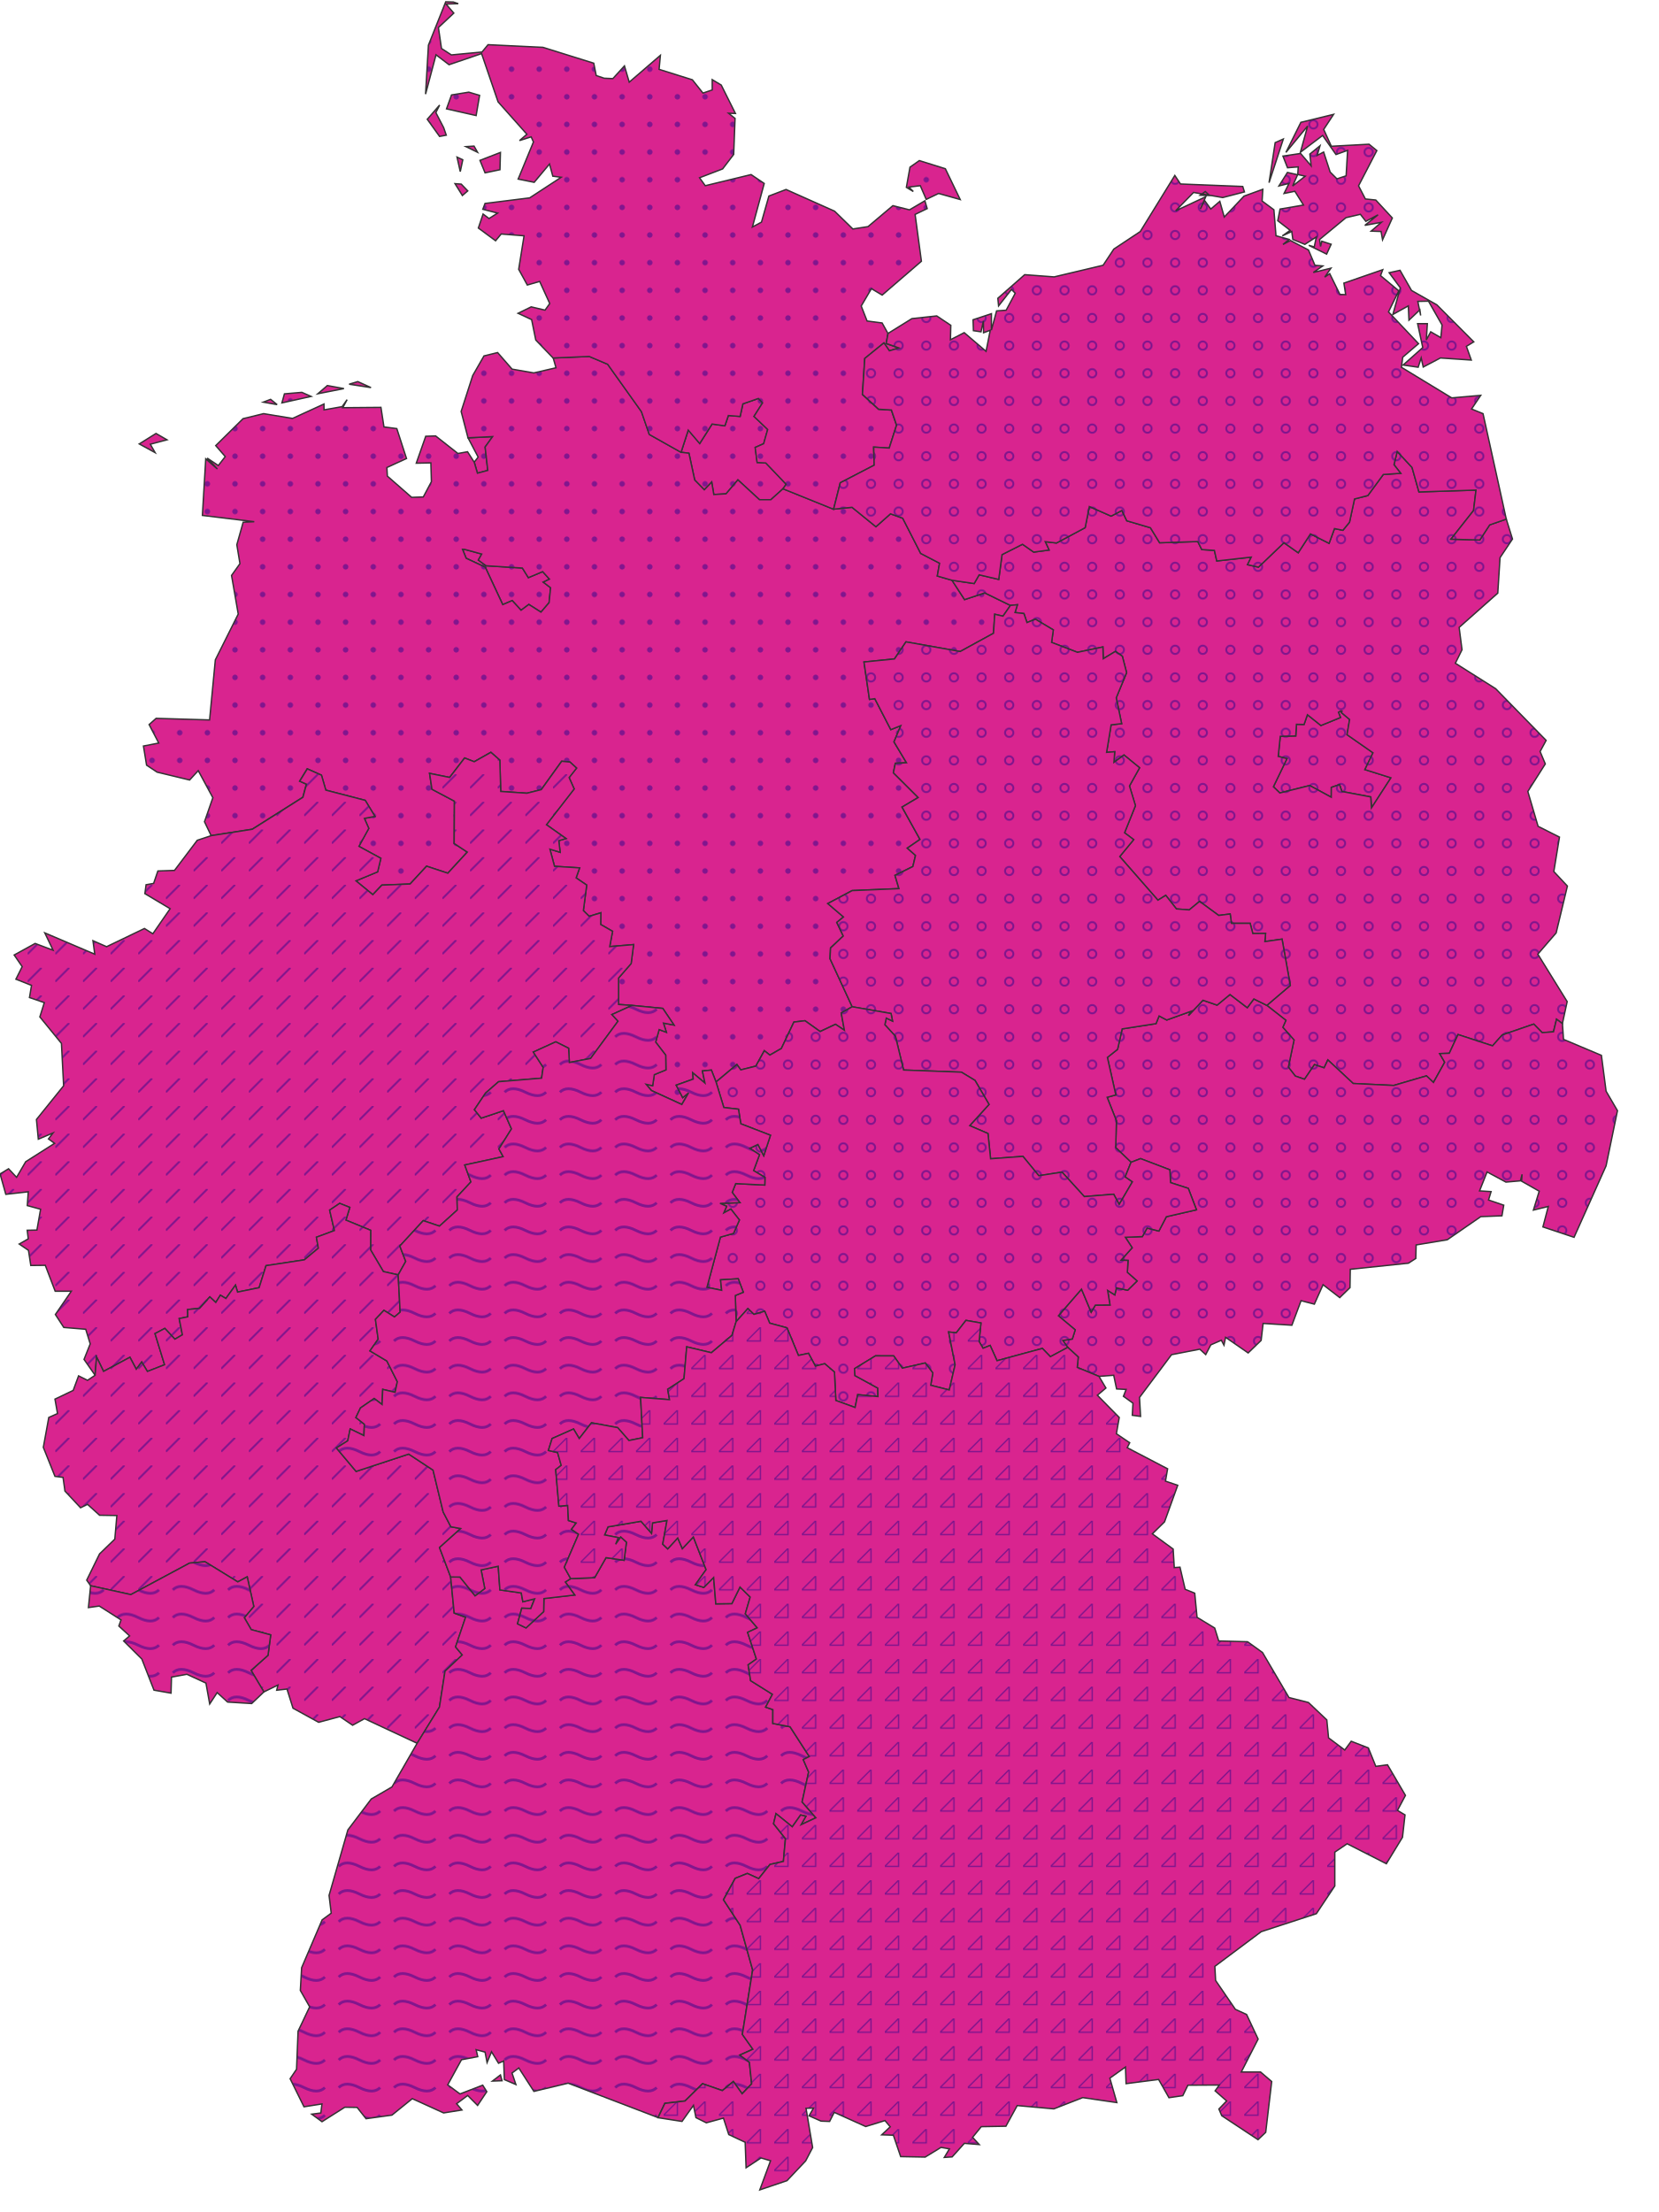
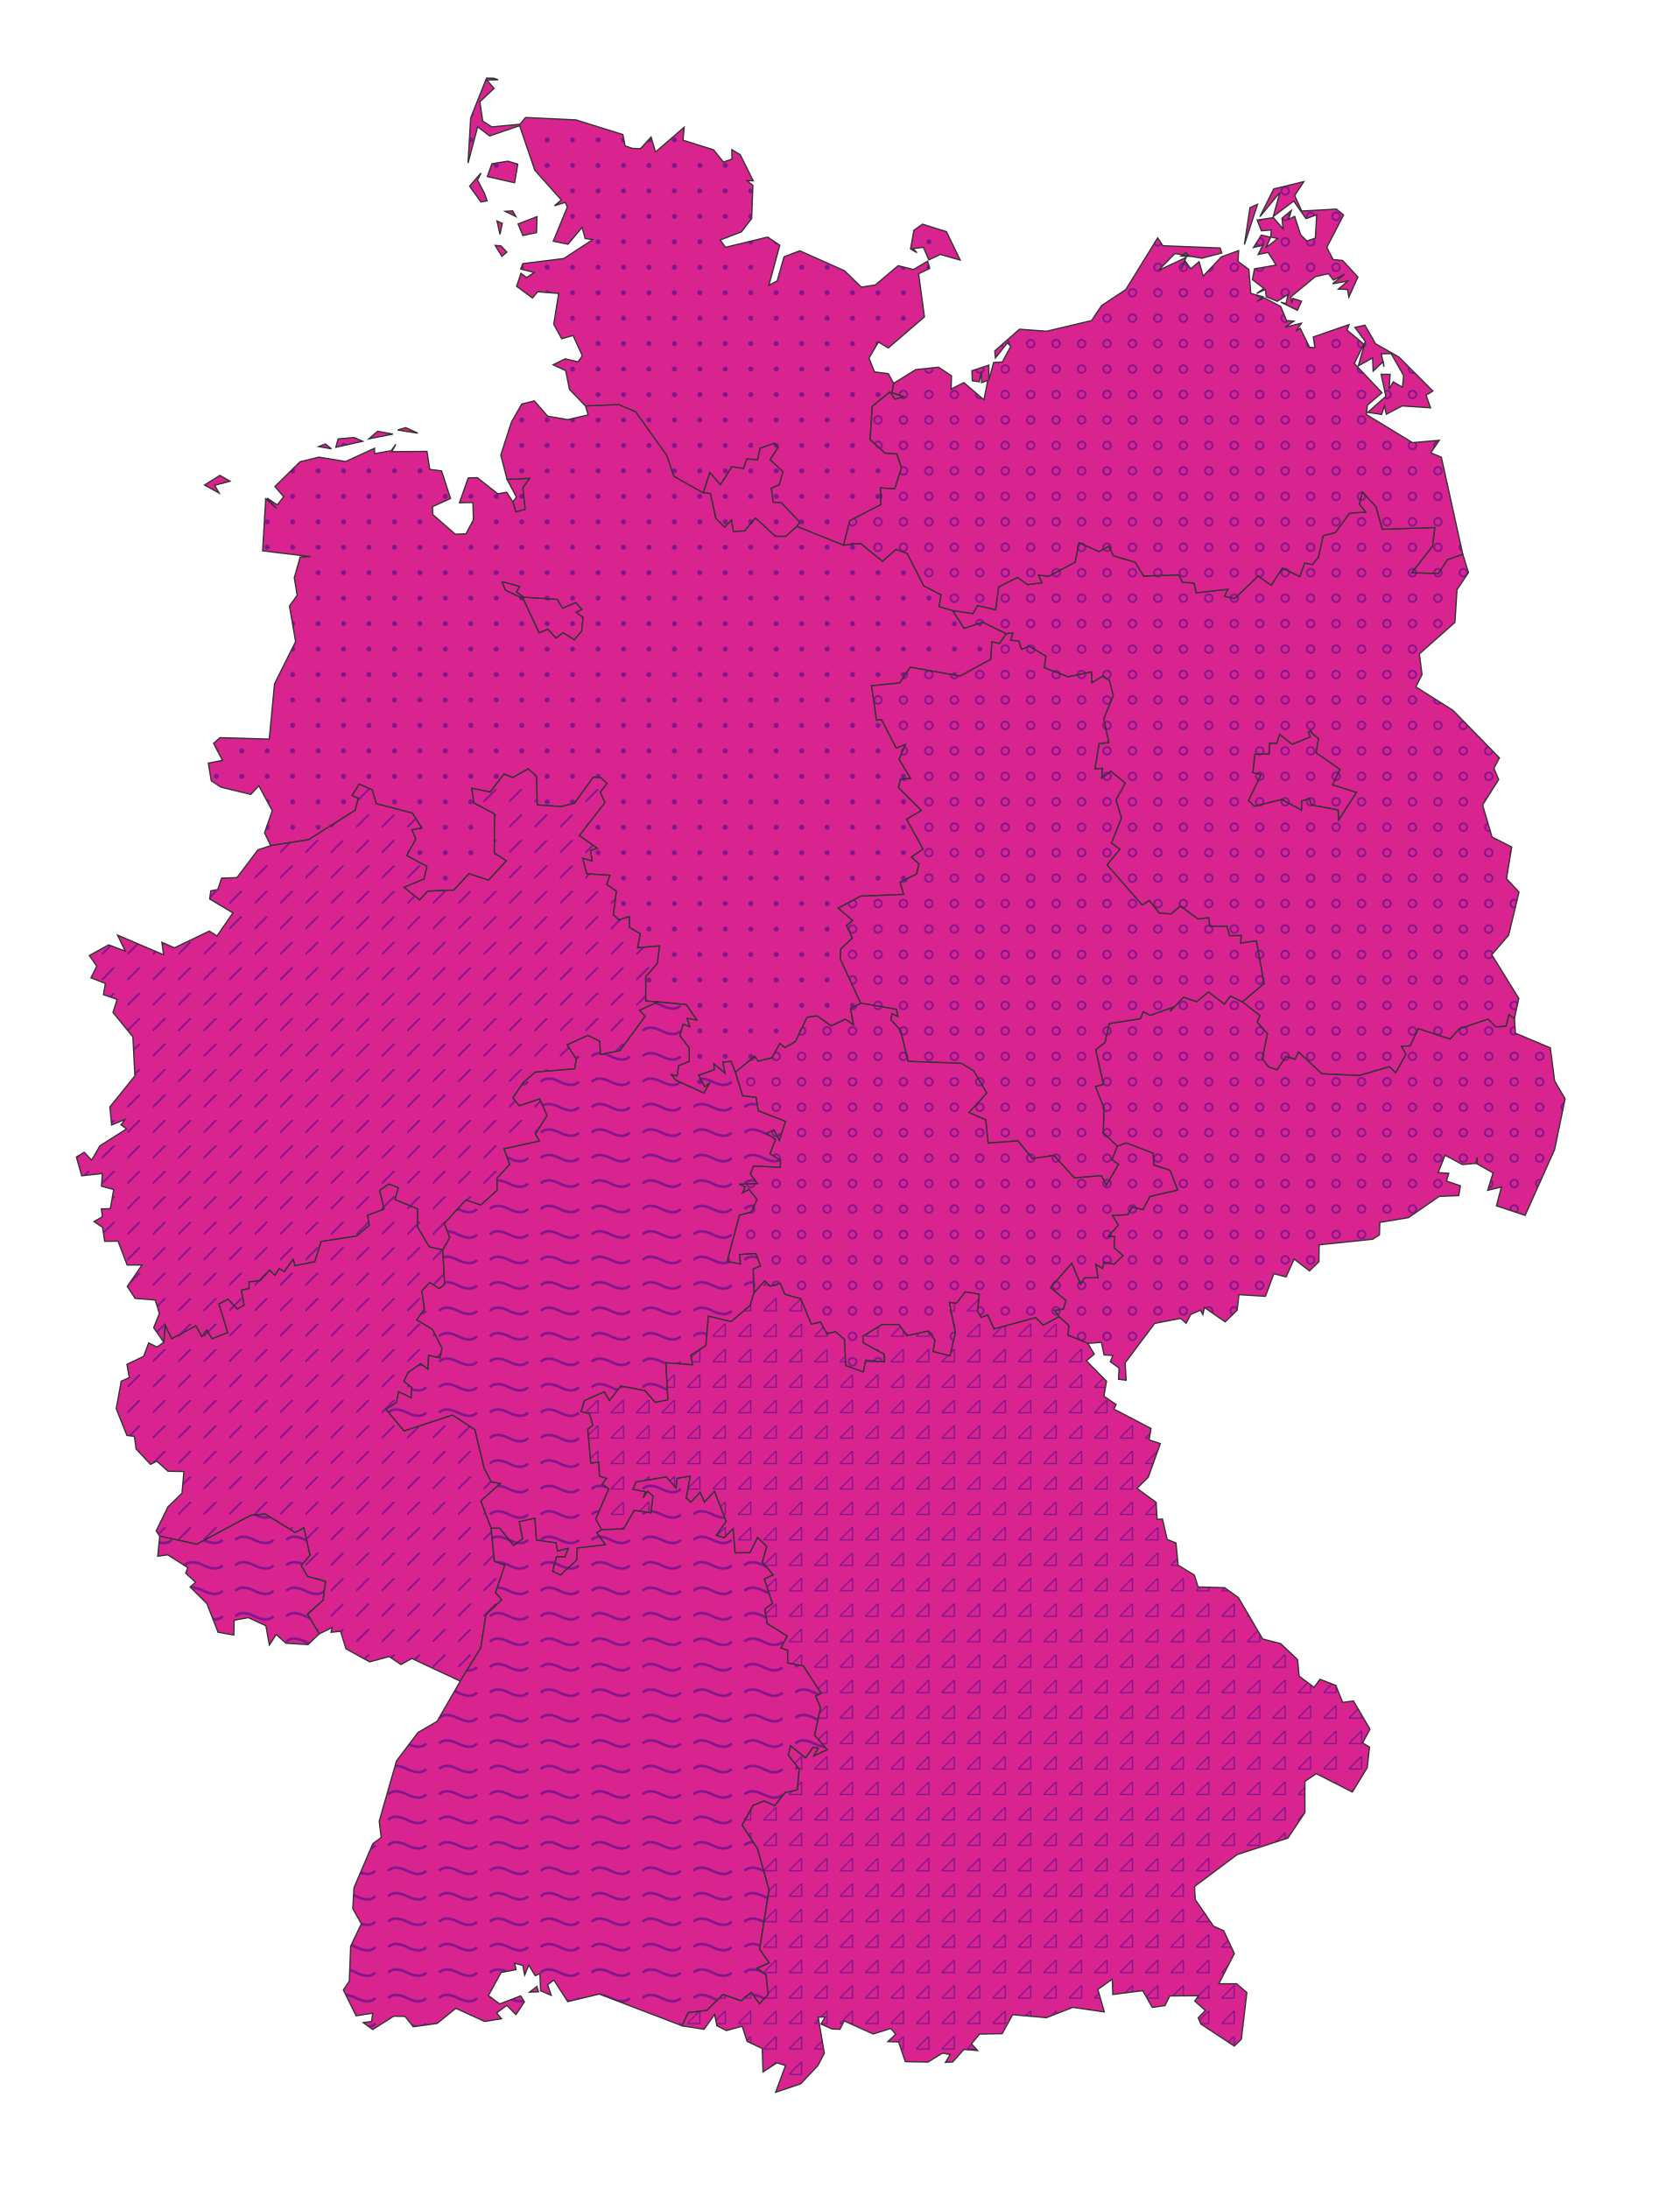
- <svg xmlns="http://www.w3.org/2000/svg" viewBox="0 0 600 800">
+ <svg xmlns="http://www.w3.org/2000/svg" viewBox="-30 -30 660 860">
  <defs>
    <style type="text/css">
#Deutschland {
	stroke: #333;
	stroke-width:0.5;
}

#Deutschland #Nord {
	fill: url(#fillNord)
}

#Deutschland #West {
	fill: url(#fillWest)
}

#Deutschland #Ost {
	fill: url(#fillOst)
}

#Deutschland #Südwest {
	fill: url(#fillSüdwest)
}

#Deutschland #Bayern {
	fill: url(#fillBayern)
}
			
.land:hover {
	filter:brightness(1.1);
}

#Regionen {
	opacity: 0;
}

#city-markers-group #circle {
	fill: #ea3d3d;
	stroke: #222;
	stroke-width: 1;
}
</style>
    <pattern id="fillNord" patternUnits="userSpaceOnUse" width="10" height="10">
      <rect width="10" height="10" fill="#d9248f" />
      <circle cx="5" cy="5" r="1" fill="darkblue" opacity="0.4" />
    </pattern>
    <pattern id="fillWest" patternUnits="userSpaceOnUse" width="10" height="10">
      <rect width="10" height="10" fill="#d9248f" />
      <line x1="0" y1="5" x2="5" y2="0" stroke="darkblue" stroke-width=".7" stroke-opacity="0.4" />
    </pattern>
    <pattern id="fillOst" patternUnits="userSpaceOnUse" width="10" height="10">
      <rect width="10" height="10" fill="#d9248f" />
      <circle cx="5" cy="5" r="1.5" fill="none" stroke="darkblue" stroke-width=".7" stroke-opacity="0.4" />
    </pattern>
    <pattern id="fillSüdwest" patternUnits="userSpaceOnUse" width="20" height="10">
      <rect width="20" height="10" fill="#d9248f" />
      <path d="M 2.5 5 Q 5 2.5, 10 5 T 17.5 5" stroke="darkblue" stroke-width="1" stroke-opacity="0.4" fill="none" />
    </pattern>
    <pattern id="fillBayern" patternUnits="userSpaceOnUse" width="10" height="10">
      <rect width="10" height="10" fill="#d9248f" />
      <polygon points="5,0 5,5 5,5 0,5" stroke="darkblue" stroke-width="0.5" stroke-opacity="0.4" fill="none" />
    </pattern>
  </defs>
  <g id="Deutschland">
    <g id="Nord">
      <path id="Bremen" class="land" d="M167.33,198.78l0.72,-0.1l0,0l6.18,1.69l-1.23,2.18l2.79,2.05l13.14,0.83l2.17,3.48l5.17,-2.19l2.46,2.73l-2.24,1.09l2.65,2.01l-0.55,5.41l-2.93,3.42l-4.4,-2.78l-2.81,2.1l-3.19,-3.5l-3.43,1.47l-6.32,-13.54l-6.92,-3.24l0,0l0,0l0,0l-1.31,-3.24l0,0L167.33,198.78zM169.27,158.35l8.9,-0.44l-2.71,3.76l0.96,8.47l-3.74,1l-1.17,-3.99l0,0l1.42,-1.84L169.27,158.35z" />
      <path id="Hamburg" class="land" d="M246.33,163.56L248.94,155.53L253.09,160.38L257.57,153.33L262.18,153.98L263.46,150.25L267.7,150.59L268.7,146.04L274.31,144.08L275.84,145.66L272.71,150.58L277.67,155.3L276.21,160.45L273.15,161.8L273.86,167.23L277,167.42L284.34,175.11L283.21,176.76L283.21,176.76L278.78,180.74L274.68,180.74L266.87,173.56L262.59,178.61L258.16,178.86L257.4,174.35L254.73,177.15L251.25,173.6L249.16,163.92z" />
      <path id="Niedersachsen" class="land" d="M60.4,159.06l-6.04,1.6l1.74,3.04l-5.74,-3.15l6.06,-3.78L60.4,159.06zM97.87,144.43l2.35,1.9l-4.99,-0.89L97.87,144.43zM109.16,141.9l3.35,1.47l-10.55,2.34l0.91,-3.27L109.16,141.9zM118.39,139.44l6,1.1l-9.43,1.86L118.39,139.44zM129.41,138.01l4.77,2.17l-7.91,-1.23L129.41,138.01zM179.97,127.51l5.23,5.99l7.84,1.37l8.04,-1.86l-1.01,-3.55l0,0l13.06,-0.56l6.67,2.83l12.21,17.13l2.84,8.25l11.48,6.46l0,0l2.83,0.35l2.08,9.69l3.48,3.54l2.68,-2.8l0.75,4.5l4.44,-0.25l4.28,-5.05l7.81,7.18h4.1l4.43,-3.98l0,0l18.28,7.39l0,0l6.65,-0.68l8.65,7.03l5.27,-4.67l4.42,1.59l6.5,12.73l6.83,3.55l-0.82,4.63l5.31,1.53l0,0l4.55,7.01l7.29,-2.44l9.3,4.54l0,0l-2.7,3.89l-2.98,-0.7l-0.45,6.88l-12.05,6.6l-19.61,-3.49l-4.16,6.16l-11.02,1.12l1.98,13.53l1.93,-0.26l5.79,11.2l3.61,-1.46l-2.47,5.88l4.52,7.55l-4.03,0.18l-0.71,3.44l8.97,8.94l-5.84,3.47l6.5,11.69l-4.59,3.15l2.97,2.63l-0.96,4.01l-6.47,3.21l1.43,4.79l-16.92,0.71l-8.8,4.69l5.67,4.84l-2.42,1.99l2.34,4.9l-4.6,4.32l-0.2,3.87l8.03,17.4l0,0l-3.96,2.24l1.14,6.25l-3.23,-2.15l-5.53,2.62l-5.49,-3.91l-4.01,0.48l-4.54,9.57l-4.16,2.37l-2,-1.58l-3.07,5.57l-5.45,1.37l-1.4,-1.95l-7.55,6.33l0,0l-1.67,-4.3l-3.25,0.31l0.92,4.38l-4.44,-3.72l0.19,2.28l-6.15,2.2l2.35,4.52l2.14,-1.75l-2.47,4.21l-11,-5.05l-1.91,-2.26l2.36,0.51l0.61,-3.99l4.2,-1.72l-0.08,-5.32l-3.63,-4.73l1.26,-4.53l2.61,0.98l-1.06,-3.33l3.82,0.73l-4.05,-6.03l-11.14,-1.08l0,0l-4.86,-0.35l0.01,-9.56l4.54,-5.24l0.89,-6.85l-8.64,0.73l1.04,-5.53l-4.3,-2.48l0.06,-4.22l-4.21,1.27l-2.11,-2.07l1.21,-9.22l-3.83,-2.61l1.27,-3.61l-9.09,-0.57l-1.66,-6.2l3.7,1.13l-0.5,-4.2l2.61,-0.77l-7.08,-5.01l10.03,-12.94l-1.83,-4.11l2.7,-3.43l-2.38,-2.18l-3,-0.29l-7.38,10.27l-5.19,1.29l-9.48,-0.64l-0.33,-11.32l-3.23,-2.83l-6.02,3.41l-3.47,-1.36l-5.41,7.04l-7.26,-1.47l0.85,5.74l8.13,4.31l-0.09,15.3l4.74,3.12l-7.04,7.64l-7.68,-2.54l-5.97,6.44l-10.21,0.4l-3.27,3.45l-6.11,-4.99l7.84,-3.25l1.17,-4.9l-7.94,-4.33l3.57,-6.49l-1.59,-3.61l3.82,-0.74l-3.51,-5.79l-14.26,-3.71l-1.57,-5.4l-5.14,-2.29l-2.74,4.46l2.44,1.08l-1.28,4.74l-18.29,11.56l-14.88,2.32l0,0l-2.39,-5.02l3.02,-8.69l-5.28,-9.79l-3.12,3.39l-11.76,-2.84l-3.81,-2.53l-1.13,-6.92l5.53,-1.08l-3.48,-6.68l2.53,-2.25l19.34,0.57l2.08,-21.73l8.28,-16.56l-2.42,-13.97l3.04,-4.26l-1.13,-6.84l2.29,-8.14l4.02,-0.19l-18.76,-2.27l1.21,-20.46l4.21,3.68l-3.7,-3.96l4.04,2.69l2.51,-3.23l-3.45,-3.97l9.89,-9.75l7.43,-1.81l10.45,1.73l11.38,-5.21l0.02,2.11l6.55,-1.16l1.8,-2.54l-1.58,2.92l13.81,-0.12l1.09,7.07l4.65,0.61l3.51,10.82l-7.1,3.26l0.18,3.1l8.78,7.68l4.21,-0.14l2.93,-5.51l-0.19,-6.81l-5.28,0.11l3.42,-9.74l3.58,-0.12l8.07,6.35l3.47,-0.63l2.41,3.76l0,0l1.17,3.99l3.74,-1l-0.96,-8.47l2.71,-3.76l-8.9,0.44l0,0l-2.48,-9.53l4.18,-12.99l4.08,-7.1L179.97,127.51zM167.27,198.66L167.27,198.66l1.31,3.24l6.92,3.24l6.32,13.54l3.43,-1.47l3.19,3.5l2.81,-2.1l4.4,2.78l2.93,-3.42l0.55,-5.41l-2.65,-2.01l2.24,-1.09l-2.46,-2.73l-5.17,2.19l-2.17,-3.48l-13.14,-0.83l-2.79,-2.05l1.23,-2.18l-6.18,-1.69L167.27,198.66z" />
      <path id="Schleswig-Holstein" class="land" d="M166.82,66.59l2.35,2.45l-1.94,1.67l-2.67,-4.29L166.82,66.59zM332.49,58.08l9.41,2.94l5.37,11.14l-7.81,-2.19l-4.48,2.14l-2.14,-4.95l-4.11,0.5l1.58,1.6l-2.51,-1.5l1.31,-7.3L332.49,58.08zM167.37,57.79l-0.91,4.28l-1.17,-5.25L167.37,57.79zM180.99,55.13l-0.17,6.25l-5.39,1.13L173.59,58L180.99,55.13zM171.44,52.84l1.27,2.23l-4.19,-2.04L171.44,52.84zM160.46,46.18l0.94,2.71l-2.42,0.45l-4.45,-6.2l4.47,-5.15l-1.37,2.73L160.46,46.18zM169.54,33.33l3.91,1.16l-1.25,7.3l-10.71,-2.42l1.81,-5.03L169.54,33.33zM163.97,0.73l1.77,0.6l-4.43,0.14l2.81,3.28l-5.56,5.21l1.11,7.58l3.58,2.32l11.07,-1.05l2.19,-2.65l19.86,0.96l18.37,5.74l0.89,4.46l2.86,0.97l3.16,0.14l4.19,-4.6l1.73,5.88l11.27,-9.7l-0.47,5.07l12.03,3.77l3.84,4.81l3.35,-1.14l-0.01,-3.72l3.27,1.96l5.13,10.28l-2.49,-0.09l2.35,1.88l-0.49,13.02l-4,5.24L253,64.29l2.07,2.87l16.57,-4.02l4.75,3.21l-4.27,15.75l3.28,-1.77l2.68,-9.43l6.21,-2.37l17.55,7.84l6.6,6.44l5.49,-0.85l8.99,-7.58l6.01,1.51l5.56,-3.27l0.84,2.82l-4.37,2.11l2.28,16.93l-14.19,12.24l-3.89,-2.32l-3.69,6.28l2.12,5.41l5.44,0.71l2.12,3.81l0,0l-0.66,3.64l4.59,1.62l-3.45,1.03l-1.96,-2.87l-6.93,5.62l-0.85,13.02l5.85,5.36l4.63,0.29l1.86,5.47l-2.65,8.29l-5.62,-0.36l0.17,6.55l-12.25,6.35l-2.42,9.56l0,0l-18.28,-7.39l0,0l1.13,-1.65l-7.34,-7.69l-3.15,-0.18l-0.71,-5.44l3.07,-1.35l1.46,-5.15l-4.96,-4.72l3.12,-4.92l-1.53,-1.58l-5.61,1.96l-1,4.55l-4.24,-0.34l-1.27,3.73l-4.62,-0.65l-4.48,7.05l-4.14,-4.86l-2.61,8.04l0,0l-11.48,-6.46l-2.84,-8.25l-12.21,-17.13l-6.67,-2.83l-13.06,0.56l0,0l-6.27,-6.5l-1.5,-7.38l-4.91,-2.29l4.75,-2.33l5.01,1.18l1.7,-2.38l-3.64,-7.99l-4.47,1.29l-3.12,-5.67l1.94,-12.13l-8.27,-0.65l-2.03,2.44L173,82.47l1.71,-5.06l2.16,1.62l3.1,-1.96l-5.35,-1.38l0.8,-2.11l16.15,-2.02l11.39,-7.45l-3.03,-0.39l-1.19,-4.4l-5.54,6.62l-5.8,-1.17l5.53,-13.43l-0.83,-1.84l-4.22,1.34l2.68,-2.28l-10.42,-11.71l-5.97,-17.46L162.4,23.4l-4.71,-3.58l-3.78,14.22l1.04,-17.71l6.25,-15.67L163.97,0.73z" />
    </g>
    <g id="West">
      <path id="Nordrhein-Westfalen" class="land" d="M76.38,302.23L91.26,299.91L109.56,288.35L110.84,283.61L108.4,282.53L111.14,278.07L116.27,280.36L117.84,285.76L132.1,289.47L135.61,295.25L131.79,295.99L133.38,299.6L129.81,306.09L137.75,310.42L136.58,315.32L128.74,318.57L134.84,323.57L138.11,320.12L148.32,319.71L154.29,313.27L161.97,315.81L169,308.17L164.26,305.05L164.35,289.75L156.22,285.44L155.37,279.7L162.63,281.17L168.04,274.14L171.52,275.49L177.54,272.09L180.77,274.92L181.1,286.24L190.58,286.88L195.77,285.58L203.15,275.32L206.15,275.61L208.53,277.79L205.83,281.23L207.66,285.33L197.63,298.27L204.71,303.28L202.09,304.04L202.59,308.25L198.89,307.12L200.54,313.31L209.63,313.88L208.36,317.5L212.19,320.1L210.98,329.32L213.09,331.4L217.31,330.13L217.25,334.35L221.55,336.83L220.51,342.36L229.15,341.63L228.26,348.48L223.71,353.72L223.71,363.28L228.57,363.63L228.57,363.63L221.31,366.92L223.52,369.32L213.6,382.79L205.92,384.27L205.64,379.11L201,376.79L192.88,380.49L196.45,386.03L195.87,389.93L180.31,391.22L175.59,395.35L171.58,401.32L174.03,404.39L182.08,401.69L184.98,408.27L180.44,415.53L181.98,418.31L168.09,421.33L170.31,427.46L165.28,432.87L165.39,437.61L158.94,443.44L153.07,441.46L144.6,450.64L146.74,456.2L144.01,461.08L144.01,461.08L138.65,459.88L134.03,452.04L134.05,444.96L125.1,441.26L126.51,436.67L122.85,435.21L119.22,437.66L120.94,445.04L114.44,447.46L115.13,451.42L110.08,455.63L96.22,457.75L93.72,465.7L85.91,467.3L85.17,464.78L81.7,469.61L79.69,468.42L78.04,471.05L75.88,469.03L72.18,473.18L67.87,473.6L67.91,476.25L64.81,476.88L65.96,482.74L63.25,484.33L59.61,480.43L56.06,482.31L59.52,493.57L53.31,496L51.25,492.58L49.29,495.2L46.99,490.88L37.45,495.98L34.92,490.75L34.4,497.38L34.4,497.38L30.39,491.64L32.63,486.02L31,480.75L23.07,480.09L20.03,475.41L25.8,466.98L19.96,466.99L16.38,457.62L11.14,457.68L10.3,452.21L6.95,449.92L10.22,448.04L9.84,444.94L13.35,444.87L14.68,437.33L9.87,436.02L10.22,431.03L2.1,431.94L0.03,424.56L3.1,422.7L6,425.79L9.29,420.15L19.74,413.5L17.53,411.91L19.17,409.75L13.86,412L13.18,404.88L23.01,392.69L22.22,377.36L14.41,367.78L16.02,362.62L10.66,360.78L11.4,356.38L5.75,354.14L8.02,349.6L5.13,345.39L12.71,341.21L19.2,343.66L16.2,337.39L34.27,345.09L33.62,340.22L38.56,342.38L52.24,335.8L55.28,337.7L61.53,328.65L52.4,323.19L52.83,319.98L55.56,319.49L57.1,315L63.11,314.79L71.34,303.9z" />
      <path id="Rheinland-Pfalz" class="land" d="M34.4,497.38L34.92,490.75L37.45,495.98L46.99,490.88L49.29,495.2L51.25,492.58L53.31,496L59.52,493.57L56.06,482.31L59.61,480.43L63.25,484.33L65.96,482.74L64.81,476.88L67.91,476.25L67.87,473.6L72.18,473.18L75.88,469.03L78.04,471.05L79.69,468.42L81.7,469.61L85.17,464.78L85.91,467.3L93.72,465.7L96.22,457.75L110.08,455.63L115.13,451.42L114.44,447.46L120.94,445.04L119.22,437.66L122.85,435.21L126.51,436.67L125.1,441.26L134.05,444.96L134.03,452.04L138.65,459.88L144.01,461.08L144.01,461.08L144.72,474.55L142.66,476.29L138.86,473.89L135.78,477.16L136.77,484.32L133.79,488.56L139.92,492.22L143.7,499.7L142.89,503.54L138.42,502.49L138.18,507.96L135.33,505.79L130.36,509.21L128.71,512.68L131.78,515.09L131.62,519.2L126.65,516.79L125.77,521.07L121.66,523.67L128.79,532.15L147.81,525.89L156.62,531.69L160.28,546.83L163.07,552.18L166.61,552.81L158.96,559.7L162.99,570.34L162.99,570.34L164.27,583.42L168.4,584.91L164.76,595.65L167.19,598.55L160.95,604.42L158.93,617.43L150.88,630.49L150.88,630.49L131.83,621.58L127.53,623.95L122.93,620.83L115.24,622.89L105.97,617.8L103.79,610.87L100.07,611.29L100.53,609.42L95.44,611.9L95.44,611.9L90.8,604.11L96.92,598.67L97.9,591.28L90.86,589.38L88.35,585.05L91.78,580.99L89.4,570.28L86,572.11L74.13,564.82L68.56,565.32L47.32,576.71L32.78,573.51L32.78,573.51L31.36,571.48L36.01,561.98L41.52,556.64L42.26,548.11L36.02,548.01L31.65,544.07L29.14,545.3L23.49,539.27L22.8,534.31L19.88,533.95L15.67,523.45L17.64,512.64L20.8,511.23L19.88,506.01L26.47,502.86L28.42,497.6L31.65,499.21z" />
    </g>
    <g id="Ost">
      <path id="Berlin" class="land" d="M485.13,257.7L485.2,257.74L485.2,257.74L488.12,260.2L487.19,265.7L496.58,272.25L493.65,278.32L503.07,281.3L496.02,292.2L495.77,288.21L485.31,286.24L484.46,283.74L481.5,284.77L481.48,288.32L473.68,284.09L462.87,286.78L460.54,284.53L465.46,274.35L462.28,273.56L463.02,266.3L468.62,266.16L468.88,261.95L471.62,262.01L472.85,258.49L477.73,262.39L484.8,259.5L484.07,257.58L484.07,257.58L484.98,257.05L484.98,257.05L485.36,257.16L485.36,257.16z" />
      <path id="Brandenburg" class="land" d="M344.3,209.85l8.02,1.19l1.8,-3.16l7.08,1.66l1.2,-8.96l7.4,-3.75l4.06,2.84l5.54,-0.75l-1.38,-3.02l4.06,0.48l10.37,-5.54l1.53,-7.65l7.88,3.47l3.88,-2.05l1.78,3.73l8.55,2.52l3.33,5.44l13.8,-0.45l1.43,2.9l4.58,0.3l0.85,3.82l12.47,-1.39l-1.35,2.75l3.96,0.87l9.22,-8.82l5.16,3.63l4.42,-6.82l6.74,3.41l1.96,-5.34l3.03,0.62l2.39,-2.91l1.82,-8.42l4.82,-1.24l5.59,-7.61l6.29,-0.43l-2.43,-3.12l1.17,-4.79l5.37,5.8l2.49,8.85l20.64,-0.67l-0.89,7.39L524.76,195l10.43,0.28l3.57,-5.47l6.01,-2.08l0,0l2.24,7.22l-4.5,6.74l-0.82,12.83l-13.97,12.39l1.04,8.08l-2.41,4.88l14.57,9.2l18.26,18.7l-2.18,4.03l1.88,4.48l-6.32,9.97l3.71,12.6l7.73,3.9l-2.04,12.46l4.91,5.25l-4.07,16.95l-6.63,7.67l10.62,17.16l-1.73,7.98l0,0l-2.12,-1.61l-1.12,4.56l-4.09,0.3l-3.03,-3.09l-11.42,3.93l-3.51,3.93l-12.47,-4.08l-3.16,6.77l-3.47,0.11l1.82,3.13l-4.07,7.31l-2.52,-2.38l-11.84,3.46l-14.67,-0.7l-9.17,-8.53l-1.34,2.87l-3.49,-1.17l-3.59,5.3l-3.34,-1.15l-2.51,-3.24l2.05,-9.8l-4.06,-4.59l1.12,-2.54l-6.89,-5.4l0,0l8.48,-7.22l-2.99,-16.74l-6.2,0.89l0.25,-2.97l-4.62,0.05l-0.97,-3.69h-6.75l-0.47,-3.38l-4.14,0.53l-6.92,-5.08l-3.75,3.09l-4.62,-0.36l-3.86,-4.92l-2.84,1.76l-13.81,-15.78l5.04,-6.12l-3.3,-2.48l3.94,-9.8l-2.16,-7.13l3.66,-6.58l-5.64,-4.62l-3.65,2.66l0.29,-3.85l-2.94,0.24l1.64,-9.97l3.81,-0.42l-1.96,-9.34l3.75,-9.1l-1.54,-5.94l-2.51,-1.75l-4.4,2.67l-0.12,-4.27l-9.2,1.93l-9.36,-3.58l0.63,-4.53l-6.5,-3.88l-3.03,1.23l-1.1,-3.25l-3.23,-0.37l0.88,-2.82l-2.52,0.24l0,0l-9.3,-4.54l-7.29,2.44L344.3,209.85zM484.8,259.5l-7.07,2.89l-4.88,-3.9l-1.23,3.52l-2.74,-0.06l-0.25,4.21l-5.6,0.15l-0.75,7.26l3.18,0.78l-4.92,10.19l2.33,2.25l10.8,-2.69l7.8,4.23l0.02,-3.55l2.96,-1.03l0.85,2.5l10.45,1.97l0.25,3.99l7.05,-10.9l-9.42,-2.97l2.93,-6.08l-9.39,-6.55l0.93,-5.5l-2.92,-2.46l0,0l0.17,-0.58l0,0l-0.38,-0.1l0,0l-0.91,0.52L484.8,259.5z" />
      <path id="Mecklenburg-Vorpommern" class="land" d="M506.34,97.76l4.16,7.29l9.15,5.19l13.36,13.4l-2.67,1.61l1.77,4.97l-11.17,-0.75l-6.21,3.27l-0.74,-3.29l-1.09,3.36l-5.44,-0.79l7.1,-6.32l-1.86,-8.65l3.52,0.01l-0.37,5.89l1.59,-2.95l3.65,2.11l0.45,-4.57l-4.91,-8.62l-3.86,0.08l1.03,5.1l-0.28,-2.04l-3.95,3.73l-0.23,-5.16l-5.59,3.1l2.7,-9.62l-4.04,-5.48L506.34,97.76zM435.9,69.27l1.61,1.44l-3.42,-0.11L435.9,69.27zM424.89,63.46l2.05,3.08l22.51,0.9l0.62,1.97l-7.87,2.04l-10.53,-1.85l-6.48,6.64l10.89,-5.09l-1.95,4.42l1.53,-3.05l2.24,3.08l3.26,-2.78l1.61,5.67l7.15,-7.56l6.79,-2.47l-0.25,4.24l4.26,3.17l0.76,9.39l4.76,1.33L464,88.41l2.73,-1.42l6.5,3.42l2.33,5.54l2.84,0.23l-3.42,2.36l6.37,-1.55l-2.24,3.23l1.8,-1.25l3.69,7.51l2.08,0.08l-0.64,-4.17l14.05,-4.86l-0.8,2.15l6.6,5.51l-3.72,7.61l10.86,11.49l-5.72,4.9l-0.46,3.65l18.19,11.06l10.48,-0.91l-3.31,4.93l4.15,1.7l8.41,38.14l0,0l-6.01,2.08l-3.57,5.47L524.76,195l8.17,-10.36l0.89,-7.39l-20.64,0.67l-2.49,-8.85l-5.37,-5.8l-1.17,4.79l2.43,3.12l-6.29,0.43l-5.59,7.61l-4.82,1.24l-1.82,8.42l-2.39,2.91l-3.03,-0.62l-1.96,5.34l-6.74,-3.41l-4.42,6.82l-5.16,-3.63l-9.22,8.82l-3.96,-0.87l1.35,-2.75l-12.47,1.39l-0.85,-3.82l-4.58,-0.3l-1.43,-2.9l-13.8,0.45l-3.33,-5.44l-8.55,-2.52l-1.78,-3.73l-3.88,2.05l-7.88,-3.47l-1.53,7.65l-10.37,5.54l-4.06,-0.48l1.38,3.02l-5.54,0.75l-4.06,-2.84l-7.4,3.75l-1.2,8.96l-7.08,-1.66l-1.8,3.16l-8.02,-1.19l0,0l-5.31,-1.53l0.82,-4.63l-6.83,-3.55l-6.5,-12.73l-4.42,-1.59l-5.27,4.67l-8.65,-7.03l-6.65,0.68l0,0l2.42,-9.56l12.25,-6.35l-0.17,-6.55l5.62,0.36l2.65,-8.29l-1.86,-5.47l-4.63,-0.29l-5.85,-5.36l0.85,-13.02l6.93,-5.62l1.96,2.87l3.45,-1.03l-4.59,-1.62l0.66,-3.64l0,0l8.62,-5.35l8.99,-0.97l5.08,3.39l-0.13,5.23l4.98,-2.57l7.9,6.75l1.52,-7.62l-2.42,0.9l-0.06,-4.29L354.8,120l-2.75,-0.41l-0.14,-3.94l6.66,-2.2l-0.02,5.96l1.88,-6.97l3.46,-0.25l3.28,-6.13l-1.35,-1.37l-4.67,5.94l-0.27,-2.75l9.71,-8.54l10.65,0.8l17.71,-4.2l3.87,-5.85l9.57,-6.35L424.89,63.46zM464.13,50.28l-5.16,15.79l2.21,-14.48L464.13,50.28zM482.31,41.36l-3.58,5.45l2.77,6.09l13.64,-0.74l2.81,2.3l-6.61,12.74l2.47,4.76l3.76,0.38l5.99,6.49l-3.54,7.89l-0.54,-3l-3.58,-0.14l3.71,-3.18l-5.99,1.1l4.77,-3.81l-4.41,2.36L492,77.51l-5.2,1.21l-9.55,7.89l0.34,2.53l0.46,-1.89l3.38,1.09l-1.64,3.56l-6.46,-3.18l1.98,0.57l0.78,-3.61l-4.17,2.7l-4.35,-1.79l-0.39,-2.88l-3.42,1.6l2.85,-2l-4.49,-3.49l0.83,-4.21l8.47,-1.45l-3.12,-4.98l-3.91,0.79l1.8,-3.63l-3.64,0.9l3.07,-4.87l3.67,0.83l-1.8,4.08l4.56,-3.56l-2.7,-0.61l0.18,-2.75l-3.88,0.31L464,56.46l6.37,-0.96l3.81,4.46l-0.45,-4.24l3.66,-2.99l-1.02,3.48l2.34,-1.22l2.35,7.22l2.45,2.46l3.33,-1.08l0.54,-9.21l-4.2,1.51l-4.83,-6.9l-8.04,6.07l2.62,-9.48l-7.86,9.54l5.41,-10.88L482.31,41.36z" />
      <path id="Sachsen" class="land" d="M409.06,420.36L403.51,415.05L403.77,405.34L400.41,396.85L403.55,395.99L400.5,382.43L404.19,379.5L405.85,372.11L418.09,370.21L419.2,367.43L421.97,368.9L430.88,365.69L429.82,367.29L435.07,361.75L440.17,363.52L444.84,359.68L451.1,364.45L453.48,361.28L458.17,363.61L458.17,363.61L465.06,369.01L463.95,371.54L468.01,376.13L465.95,385.93L468.46,389.17L471.8,390.33L475.4,385.03L478.89,386.2L480.23,383.33L489.4,391.86L504.07,392.57L515.91,389.1L518.43,391.49L522.5,384.18L520.68,381.05L524.16,380.93L527.32,374.16L539.79,378.24L543.3,374.3L554.72,370.38L557.76,373.47L561.84,373.17L562.96,368.61L565.08,370.21L565.08,370.21L565.46,375.9L579.17,381.68L580.87,394.65L584.98,401.69L580.86,421.64L569.28,447.49L558.02,443.73L559.96,436.33L554.58,437.64L556.68,430.81L550.29,427.18L550.48,424.72L549.9,427.06L544.64,427.52L537.82,423.85L535.1,430.7L539.27,430.96L538.35,434L543.85,435.87L543.2,439.71L535.53,440.02L523.44,448.37L512.17,450.25L512.04,455.14L509.38,456.85L488.35,459.06L488.24,465.7L484.54,469.3L478.5,464.63L475.36,471.66L470.54,470.42L467.23,479.28L456.82,478.64L456.11,484.77L451.41,489.31L443.25,483.66L442.67,486.5L441.71,484.71L437.9,486.39L436.06,489.9L433.92,487.95L423.7,489.94L412.12,505.41L412.5,512.26L409.51,511.86L409.75,507.48L406.3,504.99L407.28,502.51L403.83,502.33L402.79,497.38L397.47,497.79L397.47,497.79L389.6,494.54L389.97,490.78L386.17,487.29L386.17,487.29L384.37,484.79L387.82,484.27L388.86,480.96L382.78,475.87L391.14,466.23L394.64,474.55L396.15,472.01L401.44,471.96L400.58,466.68L403.18,468.31L403.78,465.78L407.84,466.63L411.24,463.28L407.72,460.17L407.97,455.85L405.43,455.76L409.46,451.27L407,447.48L413.15,447.22L414.87,444.14L419.12,445.23L421.83,440.04L432.72,437.54L429.76,429.79L423.35,427.71L423.1,423.08L412.5,419.03z" />
      <path id="Sachsen-Anhalt" class="land" d="M365.45,218.95L367.97,218.71L367.09,221.53L370.32,221.9L371.42,225.16L374.45,223.93L380.95,227.81L380.32,232.33L389.68,235.92L398.88,233.99L399,238.25L403.4,235.59L405.91,237.34L407.45,243.27L403.7,252.38L405.66,261.72L401.86,262.14L400.21,272.11L403.15,271.87L402.87,275.71L406.51,273.05L412.15,277.67L408.49,284.25L410.65,291.37L406.71,301.18L410.01,303.66L404.97,309.78L418.78,325.56L421.61,323.81L425.47,328.72L430.09,329.08L433.84,326L440.76,331.08L444.91,330.55L445.38,333.93L452.13,333.93L453.1,337.62L457.72,337.57L457.46,340.54L463.67,339.65L466.65,356.39L458.17,363.61L458.17,363.61L453.48,361.28L451.1,364.45L444.84,359.68L440.17,363.52L435.07,361.75L429.82,367.29L430.88,365.69L421.97,368.9L419.2,367.43L418.09,370.21L405.85,372.11L404.19,379.5L400.5,382.43L403.55,395.99L400.41,396.85L403.77,405.34L403.51,415.05L409.06,420.36L409.06,420.36L406.94,425.62L409.56,427.41L404.76,435.61L402.78,431.91L392.16,432.77L384.1,423.91L375.7,425.21L369.96,418.22L358.26,419.09L357.31,409.95L350.71,407.1L357.69,399.43L352.63,390.75L347.7,387.76L326.79,386.99L323.84,374.77L320.02,370.61L320.54,368.2L322.79,369.28L322.26,366.55L308.21,364.11L308.21,364.11L300.18,346.71L300.39,342.85L304.98,338.52L302.64,333.62L305.06,331.63L299.4,326.79L308.2,322.1L325.12,321.39L323.69,316.6L330.16,313.39L331.12,309.38L328.15,306.74L332.74,303.59L326.25,291.89L332.08,288.43L323.11,279.48L323.82,276.04L327.85,275.86L323.33,268.31L325.79,262.43L322.18,263.89L316.39,252.69L314.46,252.95L312.48,239.42L323.5,238.31L327.66,232.14L347.27,235.63L359.32,229.03L359.76,222.15L362.75,222.84z" />
      <path id="Thüringen" class="land" d="M308.21,364.11L322.26,366.55L322.79,369.28L320.54,368.2L320.02,370.61L323.84,374.77L326.79,386.99L347.7,387.76L352.63,390.75L357.69,399.43L350.71,407.1L357.31,409.95L358.26,419.09L369.96,418.22L375.7,425.21L384.1,423.91L392.16,432.77L402.78,431.91L404.76,435.61L409.56,427.41L406.94,425.62L409.06,420.36L409.06,420.36L412.5,419.03L423.1,423.08L423.35,427.71L429.76,429.79L432.72,437.54L421.83,440.04L419.12,445.23L414.87,444.14L413.15,447.22L407,447.48L409.46,451.27L405.43,455.76L407.97,455.85L407.72,460.17L411.24,463.28L407.84,466.63L403.78,465.78L403.18,468.31L400.58,466.68L401.44,471.96L396.15,472.01L394.64,474.55L391.14,466.23L382.78,475.87L388.86,480.96L387.82,484.27L384.37,484.79L386.17,487.29L386.17,487.29L379.89,490.67L376.99,487.67L360.59,492.12L358.09,486.59L355.54,487.62L354.1,485.17L354.77,478.48L349.35,477.53L345.84,482.04L343.09,481.72L345.43,493.56L343.32,502.7L336.61,501L337.36,496.54L334.65,492.94L326.34,494.82L323.22,490.38L316.62,490.37L309.05,495L309.21,497.5L317.46,502.02L317.53,505.09L310.2,504.4L309.26,509.04L302.29,506.5L301.79,496.22L298.27,493.2L294.9,494.07L292.4,489.44L288.76,490.22L284.63,480.24L278.37,478.53L276.56,474.22L272.67,475.36L270.48,473.26L266.23,478L266.23,478L265.93,468.54L268.82,467.35L267,462.49L260.6,462.87L261,466.66L255.68,465.57L260.55,447.42L265.3,446.07L267.42,441.23L264.33,437.27L261.76,438.66L262.79,436.27L260.4,435.21L267.6,434.96L264.81,431.25L266.07,428.06L276.6,428.59L276.66,425.82L272.55,423.36L274.68,417.62L271.17,415.3L274.12,413.9L276.22,417.97L278.65,410.58L267.92,406.43L267.08,401.15L261.78,400.55L258.96,391.32L258.96,391.32L266.51,385L267.91,386.94L273.36,385.58L276.44,380.01L278.43,381.59L282.59,379.22L287.13,369.65L291.14,369.17L296.62,373.08L302.16,370.46L305.39,372.61L304.25,366.35z" />
    </g>
    <g id="Südwest">
      <path id="Baden-Württemberg" class="land" d="M180.99,750.43l0.58,2.09l-3.47,0.13L180.99,750.43zM206.4,570.93l8.66,-0.33l4.12,-7.25l6.54,0.95l0.83,-6.5l-2.07,-1.9l-1.84,2.62l0.97,-2.42l-4.96,-0.95l1.24,-2.93l11.93,-2.03l3.81,4.36l0.36,-3.78l5.23,-0.86l-1.54,8.57l1.8,1.69l3.63,-3.95l1.67,3.87l3.98,-4.23l4.61,11.83l-3.88,5.45l3.04,0.98l3.58,-3.6l0.77,9.54l5.81,-0.09l2.95,-6.01l3.68,3.64l-1.77,6.05l4.31,5.07l-3.48,1.64l3.18,9.66l-2.99,2.1l0.91,5.72l7.87,4.93l-2.46,4.64l2.62,0.9l-0.01,5l6.23,1.2l6.94,10.77l-2.17,1.09l1.94,4.53l-2.36,10.79l4.98,5.72l-5.35,2.5l1.74,-3.05l-1.91,-0.44l-3.02,4.26l-5.88,-4.76l-0.89,3.63l4.3,5.42l-0.75,8.22l-4.84,1.1l-4.09,5.13l-4.1,-1.88l-4.39,1.77l-4.24,7.74l6.02,9.22l4.53,16.17l-3.72,23.3l3.8,5.37l-4.73,2.12l3.47,2.57l0.82,7.82l-3.45,3.6l-3.16,-4.43l-3.99,3.28l-7.15,-2.49l-6.35,6.24l-7.29,0.87l-2.47,5.16l0,0l-32.49,-12.44l-12.39,2.97l-5.46,-8.47l-2.45,1.83l1.4,4.16l-4.17,-1.79l-0.25,-6.73l-1.86,0.82l-2.53,-4.15l-1.61,3.9l-0.73,-3.78l-3.23,-0.87l0.58,2.52l-5.88,1.11l-4.98,9.09l4.45,3.28l8.21,-3.17l1.48,2.35l-3.33,4.98l-3.59,-3.6l-4,2.98l1.93,2.27l-6.63,1.06l-11.33,-5.16l-7.36,5.95l-9.36,1.3l-3.24,-4.09l-4.44,-0.06l-8.25,5.23l-3.72,-2.72l3.29,-0.43l0.41,-3.27l-6.5,1.03l-5.01,-10.15l2.32,-3.43l0.55,-13.76l4.19,-8.82l-3.37,-5.92l0.47,-8.22l7.41,-17.3l3.29,-2.43l-0.78,-6.43l6.8,-23.67l8.46,-11.19l7.49,-4.36l9.11,-15.81l0,0l8.06,-13.06l2.02,-13.01l6.23,-5.87l-2.43,-2.9l3.64,-10.75l-4.12,-1.49l-1.29,-13.08l0,0l3.37,0.03l5.46,6.77l3.5,-2.61l-1.32,-6.75l6.19,-1.33l0.61,8.58l7.72,1.09l0.59,3.21l4.26,-1.08l-1.4,3.51l-3.26,-0.13l-1.54,5.66l3.08,1.47l6.37,-5.89l0.1,-4.73l11.14,-1.27l-3.41,-4.71L206.4,570.93z" />
      <path id="Saarland" class="land" d="M32.78,573.51L47.32,576.71L68.56,565.32L74.13,564.82L86,572.11L89.4,570.28L91.78,580.99L88.35,585.05L90.86,589.38L97.9,591.28L96.92,598.67L90.8,604.11L95.44,611.9L95.44,611.9L91.03,616.11L82.31,615.57L78.54,612.15L75.84,616.27L74.48,608.71L67.6,605.53L62.02,606.55L61.86,612.35L55.69,611.27L51.29,600.01L44.72,593.48L46.87,591.65L42.98,588.08L43.77,585.86L35.9,580.85L31.98,581.4z" />
      <path id="Hessen" class="land" d="M228.57,363.63L239.71,364.71L243.77,370.74L239.94,370.01L241.01,373.34L238.39,372.36L237.13,376.89L240.77,381.62L240.85,386.94L236.65,388.67L236.04,392.66L233.68,392.15L235.59,394.41L246.59,399.46L249.05,395.24L246.92,396.99L244.56,392.48L250.72,390.28L250.53,387.99L254.96,391.71L254.04,387.33L257.29,387.02L258.96,391.32L258.96,391.32L261.78,400.55L267.08,401.15L267.92,406.43L278.65,410.58L276.22,417.97L274.12,413.9L271.17,415.3L274.68,417.62L272.55,423.36L276.66,425.82L276.6,428.59L266.07,428.06L264.81,431.25L267.6,434.96L260.4,435.21L262.79,436.27L261.76,438.66L264.33,437.27L267.42,441.23L265.3,446.07L260.55,447.42L255.68,465.57L261,466.66L260.6,462.87L267,462.49L268.82,467.35L265.93,468.54L266.23,478L266.23,478L264.73,482.94L257.28,489.23L248.36,487.1L247.38,498.61L241.49,502.46L242.14,506.21L231.68,505.4L232.45,519.97L227.46,520.98L223.4,516.33L213.92,514.58L209.49,520.27L207.43,516.82L199.68,520.26L198.33,524.58L201.66,525.34L202.97,529.97L200.98,531.51L202.13,544.72L205.3,544.47L205.58,549.91L208.4,550.81L206.67,553.11L209.25,554.87L204.1,566.8L206.4,570.93L206.4,570.93L204.44,572.16L207.85,576.87L196.72,578.15L196.62,582.87L190.25,588.76L187.17,587.29L188.71,581.63L191.97,581.76L193.37,578.24L189.11,579.32L188.52,576.11L180.8,575.02L180.19,566.45L174,567.78L175.32,574.53L171.82,577.14L166.36,570.37L162.99,570.34L162.99,570.34L158.96,559.7L166.61,552.81L163.07,552.18L160.28,546.83L156.62,531.69L147.81,525.89L128.79,532.15L121.66,523.67L125.77,521.07L126.65,516.79L131.62,519.2L131.78,515.09L128.71,512.68L130.36,509.21L135.33,505.79L138.18,507.96L138.42,502.49L142.89,503.54L143.7,499.7L139.92,492.22L133.79,488.56L136.77,484.32L135.78,477.16L138.86,473.89L142.66,476.29L144.72,474.55L144.01,461.08L144.01,461.08L146.74,456.2L144.6,450.64L153.07,441.46L158.94,443.44L165.39,437.61L165.28,432.87L170.31,427.46L168.09,421.33L181.98,418.31L180.44,415.53L184.98,408.27L182.08,401.69L174.03,404.39L171.58,401.32L175.59,395.35L180.31,391.22L195.87,389.93L196.45,386.03L192.88,380.49L201,376.79L205.64,379.11L205.92,384.27L213.6,382.79L223.52,369.32L221.31,366.92z" />
    </g>
    <g id="Bayern">
      <path id="Bayern" class="land" d="M266.23,478L270.48,473.26L272.67,475.36L276.56,474.22L278.37,478.53L284.63,480.24L288.76,490.22L292.4,489.44L294.9,494.07L298.27,493.2L301.79,496.22L302.29,506.5L309.26,509.04L310.2,504.4L317.53,505.09L317.46,502.02L309.21,497.5L309.05,495L316.62,490.37L323.22,490.38L326.34,494.82L334.65,492.94L337.36,496.54L336.61,501L343.32,502.7L345.43,493.56L343.09,481.72L345.84,482.04L349.35,477.53L354.77,478.48L354.1,485.17L355.54,487.62L358.09,486.59L360.59,492.12L376.99,487.67L379.89,490.67L386.17,487.29L386.17,487.29L389.97,490.78L389.6,494.54L397.47,497.79L397.47,497.79L399.97,502L396.88,504.61L404.79,512.65L403.76,518.53L408.57,521.79L407.68,523.58L422.28,531.21L421.51,535.67L425.94,537.18L421.17,550.4L416.77,554.73L424.29,560.24L424.69,566.94L426.76,566.79L428.63,574.79L432.09,576.2L432.93,584.92L439.31,588.8L440.77,593.47L451.2,593.76L456.61,597.66L466.17,613.93L473.22,615.73L479.86,622.03L480.49,628.52L486.35,632.92L488.68,629.75L494.89,632.16L497.58,638.83L501.81,638.26L508.3,649.33L505.41,654.76L508.14,656.38L507.23,664.48L501.4,674.04L487.21,666.82L482.75,669.85L482.75,682.09L476.08,692.11L456.13,698.62L439.37,711.16L439.64,716.26L446.79,726.7L450.85,728.57L455.02,737.46L448.93,749.36L455.88,749.36L459.93,752.81L457.76,771.19L454.98,773.84L441.86,765.17L440.83,762.75L443.63,759.83L439.46,756.18L440.97,754.08L429.62,754.15L427.77,757.93L422.77,758.66L419.03,752.07L407.26,753.58L407.05,747.56L401.39,751.59L403.92,760.43L391.59,758.63L381.14,762.7L367.89,761.51L363.8,768.98L354.89,769.14L351.75,772.99L354.14,775.6L348.77,775.17L344.36,780.07L341.52,780.26L343.37,777.17L340.34,776.63L334.6,780.14L325.74,779.97L323.1,772.23L318.88,772.09L321.96,769.19L320.06,766.94L313.1,769.09L301.71,763.96L300.04,767.25L296.94,767.13L292.61,765.2L294.23,762.41L291.51,762.49L293.9,776.69L291.37,781.53L284.63,788.67L274.79,792L278.68,781.46L275.23,780.46L269.83,784L269.5,774.78L263.57,772L261.64,766.05L255.45,767.74L251.7,765.87L250.8,761.43L246.66,767.24L237.99,765.89L237.99,765.89L240.46,760.72L247.75,759.86L254.1,753.61L261.25,756.1L265.24,752.82L268.4,757.25L271.85,753.65L271.03,745.83L267.56,743.26L272.29,741.14L268.49,735.77L272.21,712.47L267.69,696.3L261.67,687.07L265.91,679.33L270.3,677.56L274.4,679.44L278.49,674.31L283.33,673.21L284.08,664.99L279.78,659.56L280.66,655.93L286.54,660.69L289.56,656.42L291.47,656.87L289.73,659.92L295.08,657.42L290.1,651.69L292.46,640.9L290.51,636.37L292.69,635.28L285.74,624.51L279.51,623.31L279.52,618.31L276.9,617.41L279.36,612.77L271.48,607.84L270.57,602.12L273.56,600.01L270.38,590.36L273.86,588.72L269.55,583.64L271.32,577.6L267.63,573.96L264.68,579.97L258.88,580.05L258.1,570.52L254.53,574.11L251.49,573.13L255.37,567.68L250.76,555.86L246.78,560.08L245.11,556.21L241.49,560.16L239.69,558.47L241.23,549.9L236,550.76L235.63,554.54L231.83,550.18L219.9,552.21L218.66,555.14L223.62,556.09L222.65,558.51L224.49,555.9L226.55,557.79L225.72,564.3L219.18,563.34L215.05,570.59L206.4,570.93L206.4,570.93L204.1,566.8L209.25,554.87L206.67,553.11L208.4,550.81L205.58,549.91L205.3,544.47L202.13,544.72L200.98,531.51L202.97,529.97L201.66,525.34L198.33,524.58L199.68,520.26L207.43,516.82L209.49,520.27L213.92,514.58L223.4,516.33L227.46,520.98L232.45,519.97L231.68,505.4L242.14,506.21L241.49,502.46L247.38,498.61L248.36,487.1L257.28,489.23L264.73,482.94z" />
    </g>
  </g>
  <g id="Regionen">
    <path id="Nord" class="region" d="M325.54,115.9L339.19,76.24L262.31,57.85L248.66,25.22L157.4,18.08L198.36,123.21L69.74,157.95L92.02,174.8L81.96,230.3L79.08,250.12L57.53,251.49L58.25,267.27L79.8,270.71L81.24,291.39L214.17,326.08L213.45,393.53L229.26,494.94L278.12,469.02L265.9,384.35L311.17,352.02L309.73,318.52L337.75,299.09L322.67,231.05L374.4,203.79L321.23,161.97L325.54,115.9Lz" />
    <path id="West" class="region" d="M69.74,294.21L213.45,330.31L212.73,389.31L155.25,456.48L115.73,502.78L99.2,528.98L79.08,549.38L33.1,571.67L23.04,506.1L28.79,454.27L7.23,414.33L24.48,360.67L11.54,335.46L63.28,317.34L69.74,294.21Lz" />
    <path class="region" d="M255.84,764.44L287.46,691.88L270.21,595.19L208.42,516.24L227.46,496.39L210.58,394.96L140.16,475.48L109.26,524.62L90.58,549.37L41.72,578.64L56.09,599.22L93.45,600.7L153.81,618.82L122.2,694.88L112.14,765.97L255.84,764.44Lz" />
  </g>
</svg>
